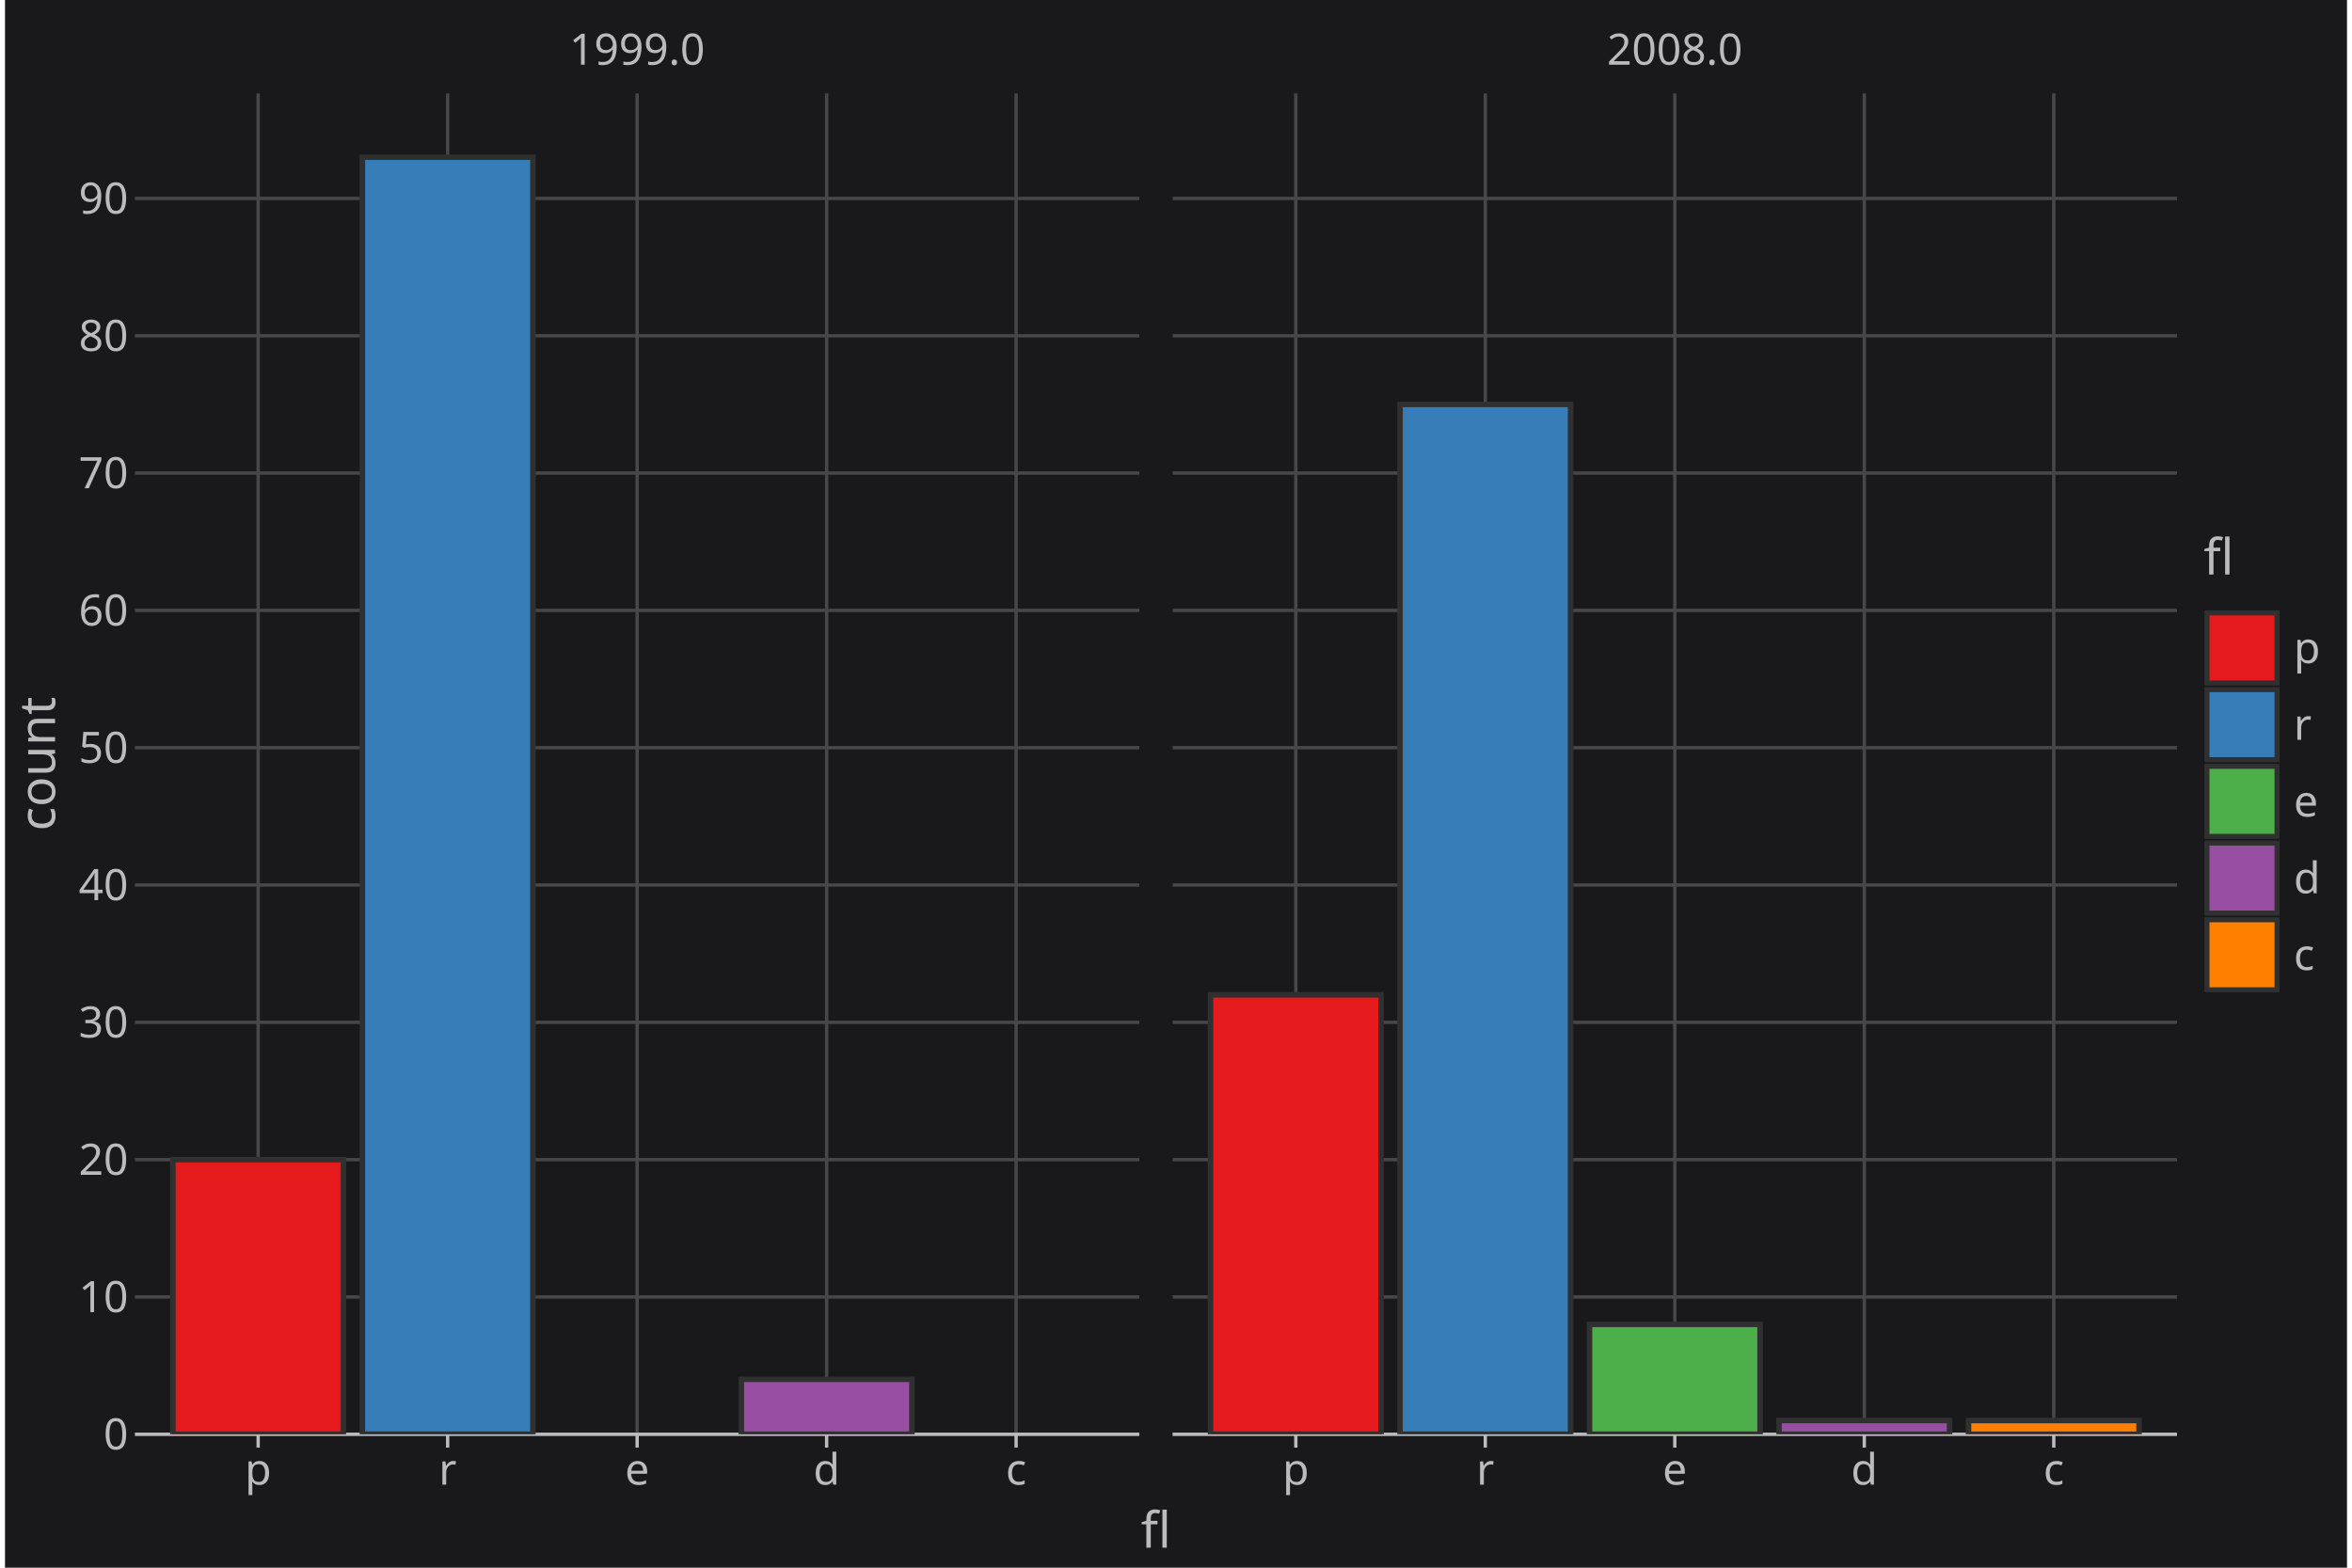
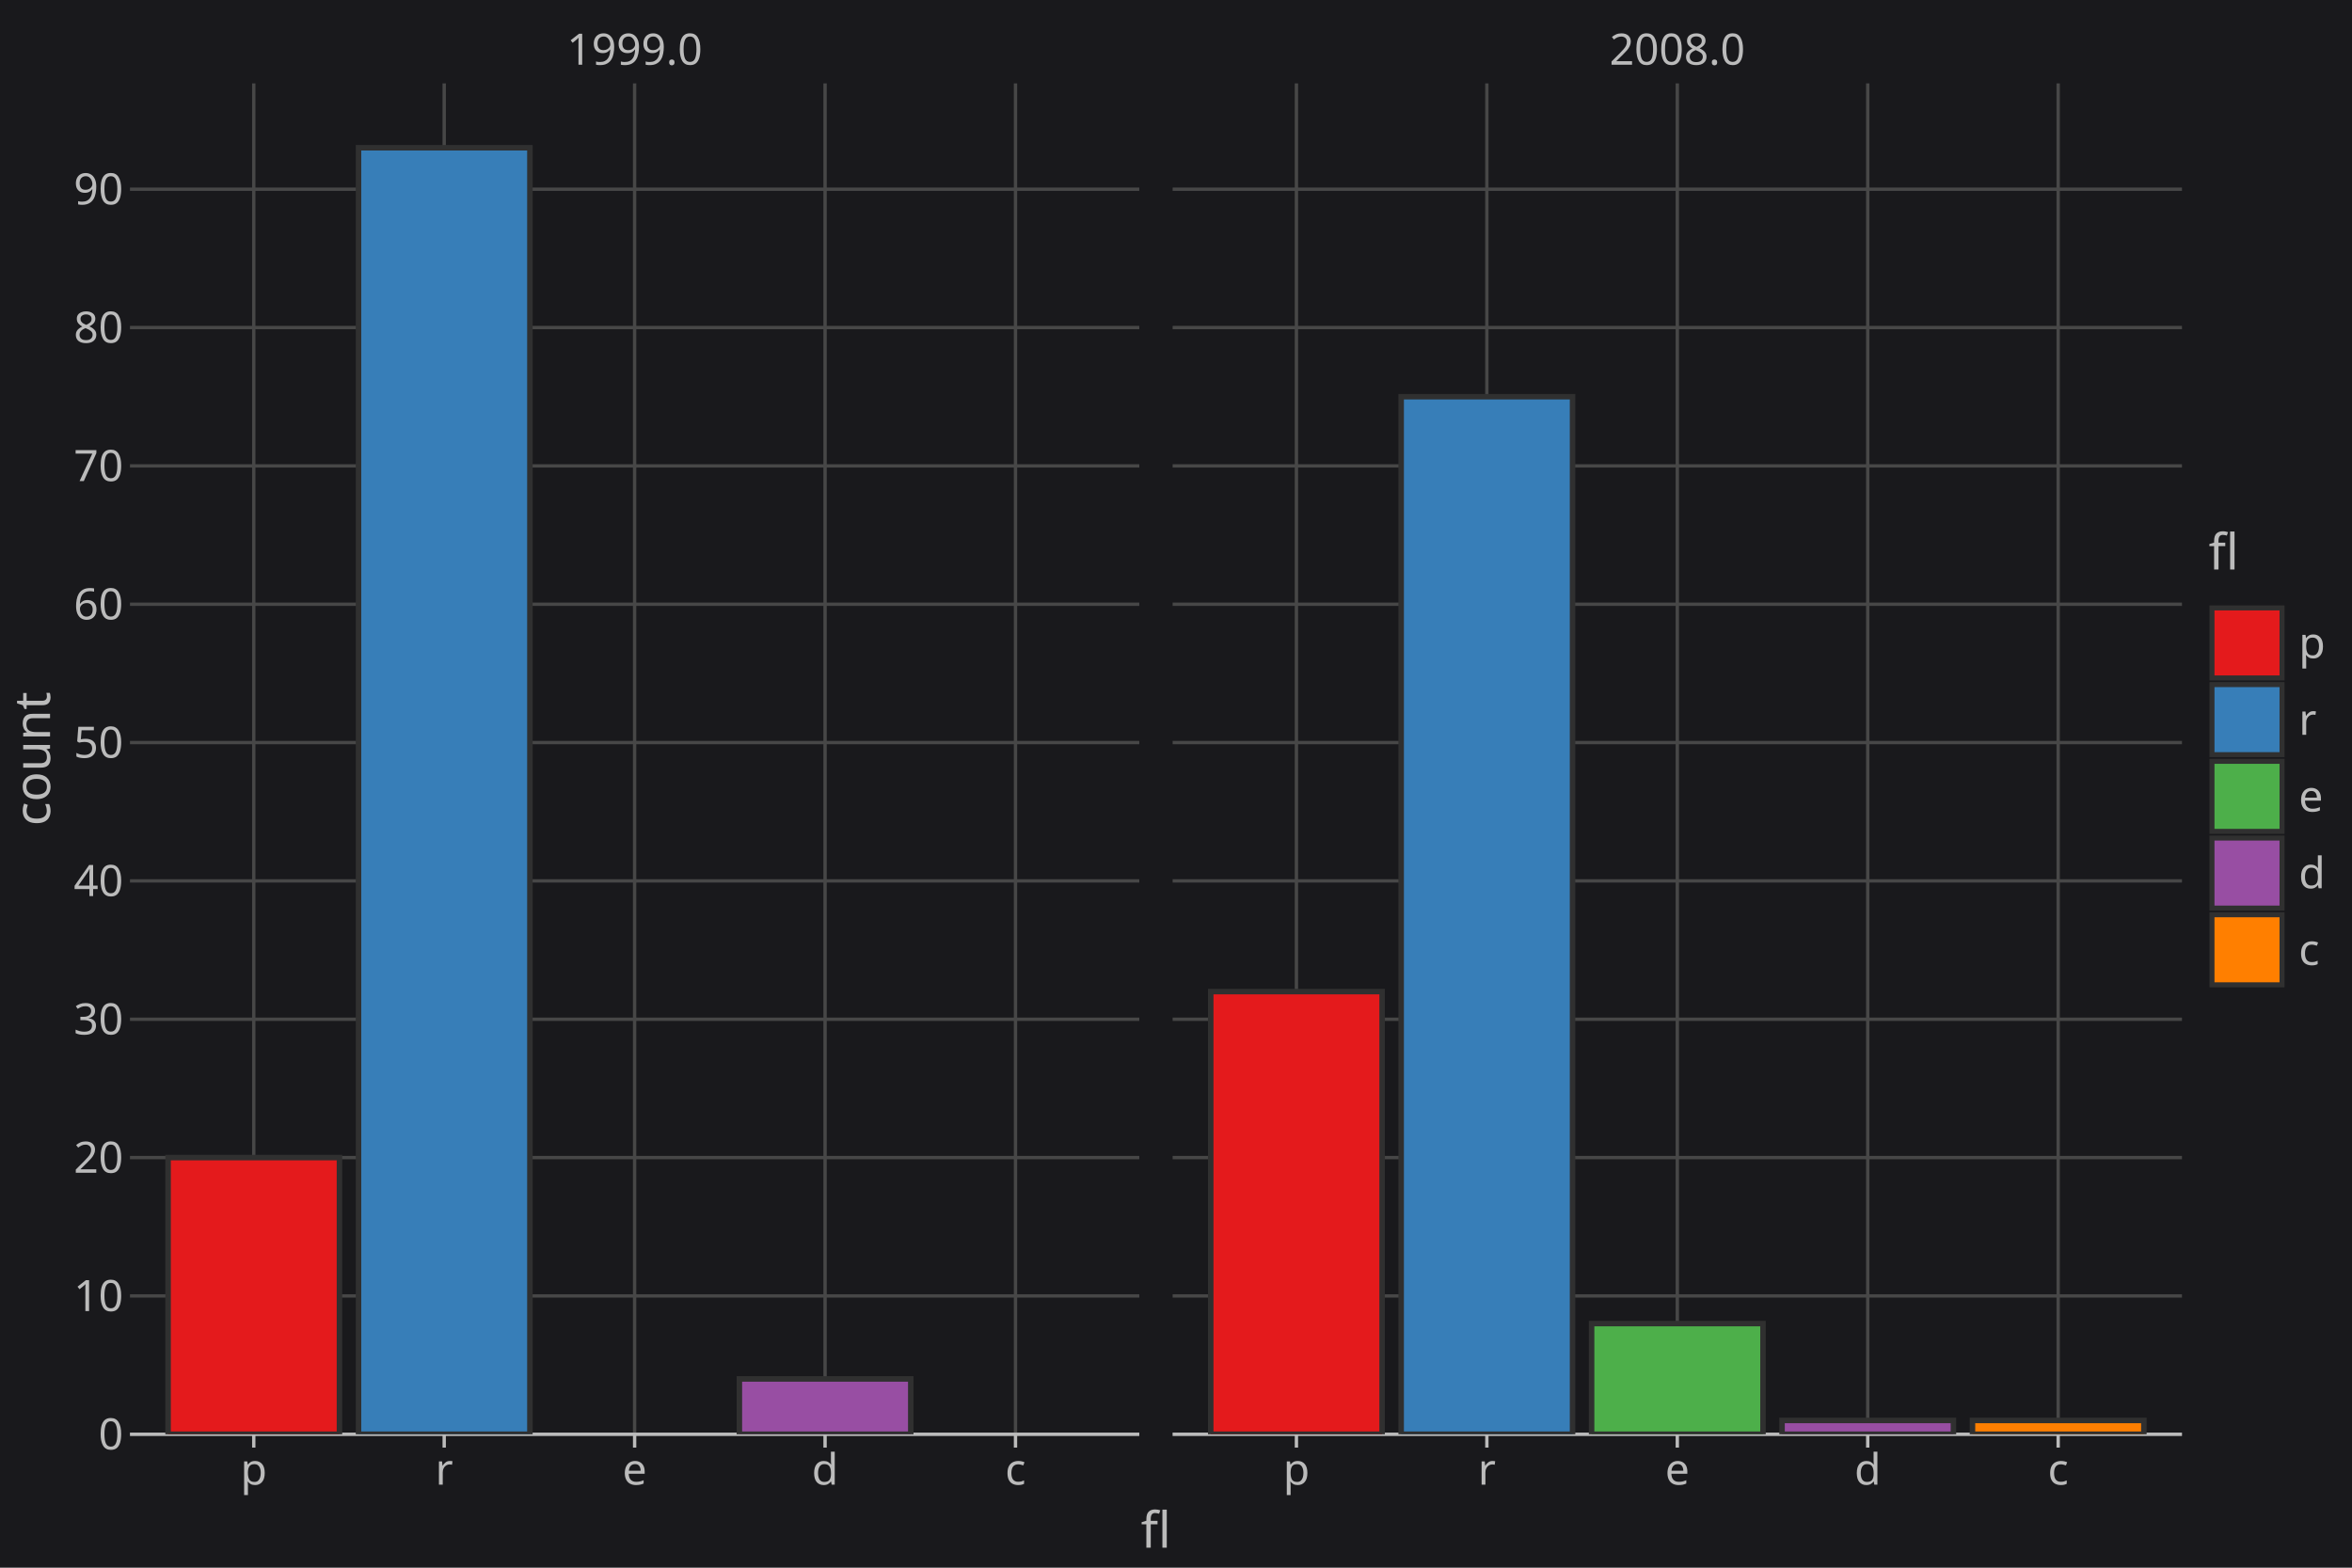
<svg xmlns="http://www.w3.org/2000/svg" display="block" class="plt-container" width="705.0" height="470.0">
  <style type="text/css">
  .plt-container {
   font-family: sans-serif;
   user-select: none;
   -webkit-user-select: none;
   -moz-user-select: none;
   -ms-user-select: none;
}
text {
   text-rendering: optimizeLegibility;
}
#xXxprefixXx0 .plot-title {
fill: #bbbbbb;
font-weight: normal;
   font-style: normal;font-family: sans-serif;
font-size: 16.0px;

}
#xXxprefixXx0 .plot-subtitle {
fill: #bbbbbb;
font-weight: normal;
   font-style: normal;font-family: sans-serif;
font-size: 15.0px;

}
#xXxprefixXx0 .plot-caption {
fill: #bbbbbb;
font-weight: normal;
   font-style: normal;font-family: sans-serif;
font-size: 13.0px;

}
#xXxprefixXx0 .hyperlink-element {
fill: #118ed8;
font-weight: normal;
   font-style: normal;
}
#xXxprefixXx0 .legend-title {
fill: #bbbbbb;
font-weight: normal;
   font-style: normal;font-family: sans-serif;
font-size: 15.0px;

}
#xXxprefixXx0 .legend-item {
fill: #bbbbbb;
font-weight: normal;
   font-style: normal;font-family: sans-serif;
font-size: 13.0px;

}
#xXxprefixXx0 .axis-title-x {
fill: #bbbbbb;
font-weight: normal;
   font-style: normal;font-family: sans-serif;
font-size: 15.0px;

}
#xXxprefixXx0 .axis-text-x {
fill: #bbbbbb;
font-weight: normal;
   font-style: normal;font-family: sans-serif;
font-size: 13.0px;

}
#xXxprefixXx3 .axis-tooltip-text-x {
fill: #303030;
font-weight: normal;
   font-style: normal;font-family: sans-serif;
font-size: 13.0px;

}
#xXxprefixXx0 .axis-title-y {
fill: #bbbbbb;
font-weight: normal;
   font-style: normal;font-family: sans-serif;
font-size: 15.0px;

}
#xXxprefixXx0 .axis-text-y {
fill: #bbbbbb;
font-weight: normal;
   font-style: normal;font-family: sans-serif;
font-size: 13.0px;

}
#xXxprefixXx3 .axis-tooltip-text-y {
fill: #303030;
font-weight: normal;
   font-style: normal;font-family: sans-serif;
font-size: 13.0px;

}
#xXxprefixXx0 .facet-strip-text-x {
fill: #bbbbbb;
font-weight: normal;
   font-style: normal;font-family: sans-serif;
font-size: 13.0px;

}
#xXxprefixXx0 .facet-strip-text-y {
fill: #bbbbbb;
font-weight: normal;
   font-style: normal;font-family: sans-serif;
font-size: 13.0px;

}
#xXxprefixXx3 .tooltip-text {
fill: #bbbbbb;
font-weight: normal;
   font-style: normal;font-family: sans-serif;
font-size: 13.0px;

}
#xXxprefixXx3 .tooltip-title {
fill: #bbbbbb;
font-weight: bold;
   font-style: normal;font-family: sans-serif;
font-size: 13.0px;

}
#xXxprefixXx3 .tooltip-label {
fill: #bbbbbb;
font-weight: bold;
   font-style: normal;font-family: sans-serif;
font-size: 13.0px;

}

  </style>
  <g id="xXxprefixXx0">
-     <path fill-rule="evenodd" fill="rgb(25,25,28)" fill-opacity="1.0" d="M1.5 0.0 L1.5 470.0 L703.5 470.0 L703.5 0.0 Z">
+     <path fill-rule="evenodd" fill="rgb(25,25,28)" fill-opacity="1.0" d="M0.0 0.0 L0.0 470.0 L705.0 470.0 L705.0 0.0 Z">
    </path>
-     <g transform="translate(22.5 6.0 ) ">
+     <g transform="translate(21.0 6.0 ) ">
      <g>
-         <g transform="translate(17.96121 22.0 ) ">
+         <g transform="translate(17.96121 19.0 ) ">
          <g>
-             <line x1="36.919" y1="0.0" x2="36.919" y2="402.0" stroke="rgb(71,71,71)" stroke-opacity="1.0" stroke-width="1.0" fill="none">
-             </line>
-             <line x1="93.718" y1="0.0" x2="93.718" y2="402.0" stroke="rgb(71,71,71)" stroke-opacity="1.0" stroke-width="1.0" fill="none">
-             </line>
-             <line x1="150.517" y1="0.0" x2="150.517" y2="402.0" stroke="rgb(71,71,71)" stroke-opacity="1.0" stroke-width="1.0" fill="none">
-             </line>
-             <line x1="207.316" y1="0.0" x2="207.316" y2="402.0" stroke="rgb(71,71,71)" stroke-opacity="1.0" stroke-width="1.0" fill="none">
-             </line>
-             <line x1="264.115" y1="0.0" x2="264.115" y2="402.0" stroke="rgb(71,71,71)" stroke-opacity="1.0" stroke-width="1.0" fill="none">
-             </line>
-           </g>
-         </g>
-         <g transform="translate(17.96121 22.0 ) ">
+             <line x1="37.103" y1="0.0" x2="37.103" y2="405.0" stroke="rgb(71,71,71)" stroke-opacity="1.0" stroke-width="1.0" fill="none">
+             </line>
+             <line x1="94.185" y1="0.0" x2="94.185" y2="405.0" stroke="rgb(71,71,71)" stroke-opacity="1.0" stroke-width="1.0" fill="none">
+             </line>
+             <line x1="151.267" y1="0.0" x2="151.267" y2="405.0" stroke="rgb(71,71,71)" stroke-opacity="1.0" stroke-width="1.0" fill="none">
+             </line>
+             <line x1="208.349" y1="0.0" x2="208.349" y2="405.0" stroke="rgb(71,71,71)" stroke-opacity="1.0" stroke-width="1.0" fill="none">
+             </line>
+             <line x1="265.431" y1="0.0" x2="265.431" y2="405.0" stroke="rgb(71,71,71)" stroke-opacity="1.0" stroke-width="1.0" fill="none">
+             </line>
+           </g>
+         </g>
+         <g transform="translate(17.96121 19.0 ) ">
          <g>
-             <line x1="0.0" y1="402.0" x2="301.034" y2="402.0" stroke="rgb(71,71,71)" stroke-opacity="1.0" stroke-width="1.0" fill="none">
-             </line>
-             <line x1="0.0" y1="360.833" x2="301.034" y2="360.833" stroke="rgb(71,71,71)" stroke-opacity="1.0" stroke-width="1.0" fill="none">
-             </line>
-             <line x1="0.0" y1="319.665" x2="301.034" y2="319.665" stroke="rgb(71,71,71)" stroke-opacity="1.0" stroke-width="1.0" fill="none">
-             </line>
-             <line x1="0.0" y1="278.498" x2="301.034" y2="278.498" stroke="rgb(71,71,71)" stroke-opacity="1.0" stroke-width="1.0" fill="none">
-             </line>
-             <line x1="0.0" y1="237.33" x2="301.034" y2="237.33" stroke="rgb(71,71,71)" stroke-opacity="1.0" stroke-width="1.0" fill="none">
-             </line>
-             <line x1="0.0" y1="196.163" x2="301.034" y2="196.163" stroke="rgb(71,71,71)" stroke-opacity="1.0" stroke-width="1.0" fill="none">
-             </line>
-             <line x1="0.0" y1="154.995" x2="301.034" y2="154.995" stroke="rgb(71,71,71)" stroke-opacity="1.0" stroke-width="1.0" fill="none">
-             </line>
-             <line x1="0.0" y1="113.828" x2="301.034" y2="113.828" stroke="rgb(71,71,71)" stroke-opacity="1.0" stroke-width="1.0" fill="none">
-             </line>
-             <line x1="0.0" y1="72.661" x2="301.034" y2="72.661" stroke="rgb(71,71,71)" stroke-opacity="1.0" stroke-width="1.0" fill="none">
-             </line>
-             <line x1="0.0" y1="31.493" x2="301.034" y2="31.493" stroke="rgb(71,71,71)" stroke-opacity="1.0" stroke-width="1.0" fill="none">
+             <line x1="0.0" y1="405.0" x2="302.534" y2="405.0" stroke="rgb(71,71,71)" stroke-opacity="1.0" stroke-width="1.0" fill="none">
+             </line>
+             <line x1="0.0" y1="363.525" x2="302.534" y2="363.525" stroke="rgb(71,71,71)" stroke-opacity="1.0" stroke-width="1.0" fill="none">
+             </line>
+             <line x1="0.0" y1="322.051" x2="302.534" y2="322.051" stroke="rgb(71,71,71)" stroke-opacity="1.0" stroke-width="1.0" fill="none">
+             </line>
+             <line x1="0.0" y1="280.576" x2="302.534" y2="280.576" stroke="rgb(71,71,71)" stroke-opacity="1.0" stroke-width="1.0" fill="none">
+             </line>
+             <line x1="0.0" y1="239.101" x2="302.534" y2="239.101" stroke="rgb(71,71,71)" stroke-opacity="1.0" stroke-width="1.0" fill="none">
+             </line>
+             <line x1="0.0" y1="197.627" x2="302.534" y2="197.627" stroke="rgb(71,71,71)" stroke-opacity="1.0" stroke-width="1.0" fill="none">
+             </line>
+             <line x1="0.0" y1="156.152" x2="302.534" y2="156.152" stroke="rgb(71,71,71)" stroke-opacity="1.0" stroke-width="1.0" fill="none">
+             </line>
+             <line x1="0.0" y1="114.677" x2="302.534" y2="114.677" stroke="rgb(71,71,71)" stroke-opacity="1.0" stroke-width="1.0" fill="none">
+             </line>
+             <line x1="0.0" y1="73.203" x2="302.534" y2="73.203" stroke="rgb(71,71,71)" stroke-opacity="1.0" stroke-width="1.0" fill="none">
+             </line>
+             <line x1="0.0" y1="31.728" x2="302.534" y2="31.728" stroke="rgb(71,71,71)" stroke-opacity="1.0" stroke-width="1.0" fill="none">
            </line>
          </g>
        </g>
        <g transform="translate(17.96121 424.0 ) ">
-           <g transform="translate(36.91926 0.0 ) ">
+           <g transform="translate(37.10322 0.0 ) ">
            <line stroke-width="1.0" stroke="rgb(187,187,187)" stroke-opacity="1.0" x2="0.0" y2="4.0">
            </line>
            <g transform="translate(0.0 6.0 ) ">
              <text class="axis-text-x" text-anchor="middle" dy="0.7em" y="0.0">
                <tspan>p</tspan>
              </text>
            </g>
          </g>
-           <g transform="translate(93.71811 0.0 ) ">
+           <g transform="translate(94.18509 0.0 ) ">
            <line stroke-width="1.0" stroke="rgb(187,187,187)" stroke-opacity="1.0" x2="0.0" y2="4.0">
            </line>
            <g transform="translate(0.0 6.0 ) ">
              <text class="axis-text-x" text-anchor="middle" dy="0.7em" y="0.0">
                <tspan>r</tspan>
              </text>
            </g>
          </g>
-           <g transform="translate(150.517 0.0 ) ">
+           <g transform="translate(151.267 0.0 ) ">
            <line stroke-width="1.0" stroke="rgb(187,187,187)" stroke-opacity="1.0" x2="0.0" y2="4.0">
            </line>
            <g transform="translate(0.0 6.0 ) ">
              <text class="axis-text-x" text-anchor="middle" dy="0.7em" y="0.0">
                <tspan>e</tspan>
              </text>
            </g>
          </g>
-           <g transform="translate(207.3158 0.0 ) ">
+           <g transform="translate(208.3488 0.0 ) ">
            <line stroke-width="1.0" stroke="rgb(187,187,187)" stroke-opacity="1.0" x2="0.0" y2="4.0">
            </line>
            <g transform="translate(0.0 6.0 ) ">
              <text class="axis-text-x" text-anchor="middle" dy="0.7em" y="0.0">
                <tspan>d</tspan>
              </text>
            </g>
          </g>
-           <g transform="translate(264.1147 0.0 ) ">
+           <g transform="translate(265.4307 0.0 ) ">
            <line stroke-width="1.0" stroke="rgb(187,187,187)" stroke-opacity="1.0" x2="0.0" y2="4.0">
            </line>
            <g transform="translate(0.0 6.0 ) ">
              <text class="axis-text-x" text-anchor="middle" dy="0.7em" y="0.0">
                <tspan>c</tspan>
              </text>
            </g>
          </g>
-           <line x1="0.0" y1="0.0" x2="301.034" y2="0.0" stroke-width="1.0" stroke="rgb(187,187,187)" stroke-opacity="1.0">
+           <line x1="0.0" y1="0.0" x2="302.534" y2="0.0" stroke-width="1.0" stroke="rgb(187,187,187)" stroke-opacity="1.0">
          </line>
        </g>
-         <g transform="translate(17.96121 22.0 ) ">
-           <g transform="translate(0.0 402.0 ) ">
+         <g transform="translate(17.96121 19.0 ) ">
+           <g transform="translate(0.0 405.0 ) ">
            <g transform="translate(-2.0 0.0 ) ">
              <text class="axis-text-y" text-anchor="end" dy="0.35em" y="0.0">
                <tspan>0</tspan>
              </text>
            </g>
          </g>
-           <g transform="translate(0.0 360.8326 ) ">
+           <g transform="translate(0.0 363.5253 ) ">
            <g transform="translate(-2.0 0.0 ) ">
              <text class="axis-text-y" text-anchor="end" dy="0.35em" y="0.0">
                <tspan>10</tspan>
              </text>
            </g>
          </g>
-           <g transform="translate(0.0 319.6651 ) ">
+           <g transform="translate(0.0 322.0507 ) ">
            <g transform="translate(-2.0 0.0 ) ">
              <text class="axis-text-y" text-anchor="end" dy="0.35em" y="0.0">
                <tspan>20</tspan>
              </text>
            </g>
          </g>
-           <g transform="translate(0.0 278.4977 ) ">
+           <g transform="translate(0.0 280.576 ) ">
            <g transform="translate(-2.0 0.0 ) ">
              <text class="axis-text-y" text-anchor="end" dy="0.35em" y="0.0">
                <tspan>30</tspan>
              </text>
            </g>
          </g>
-           <g transform="translate(0.0 237.3303 ) ">
+           <g transform="translate(0.0 239.1014 ) ">
            <g transform="translate(-2.0 0.0 ) ">
              <text class="axis-text-y" text-anchor="end" dy="0.35em" y="0.0">
                <tspan>40</tspan>
              </text>
            </g>
          </g>
-           <g transform="translate(0.0 196.1628 ) ">
+           <g transform="translate(0.0 197.6267 ) ">
            <g transform="translate(-2.0 0.0 ) ">
              <text class="axis-text-y" text-anchor="end" dy="0.35em" y="0.0">
                <tspan>50</tspan>
              </text>
            </g>
          </g>
-           <g transform="translate(0.0 154.9954 ) ">
+           <g transform="translate(0.0 156.1521 ) ">
            <g transform="translate(-2.0 0.0 ) ">
              <text class="axis-text-y" text-anchor="end" dy="0.35em" y="0.0">
                <tspan>60</tspan>
              </text>
            </g>
          </g>
-           <g transform="translate(0.0 113.828 ) ">
+           <g transform="translate(0.0 114.6774 ) ">
            <g transform="translate(-2.0 0.0 ) ">
              <text class="axis-text-y" text-anchor="end" dy="0.35em" y="0.0">
                <tspan>70</tspan>
              </text>
            </g>
          </g>
-           <g transform="translate(0.0 72.66052 ) ">
+           <g transform="translate(0.0 73.20276 ) ">
            <g transform="translate(-2.0 0.0 ) ">
              <text class="axis-text-y" text-anchor="end" dy="0.35em" y="0.0">
                <tspan>80</tspan>
              </text>
            </g>
          </g>
-           <g transform="translate(0.0 31.49309 ) ">
+           <g transform="translate(0.0 31.72811 ) ">
            <g transform="translate(-2.0 0.0 ) ">
              <text class="axis-text-y" text-anchor="end" dy="0.35em" y="0.0">
                <tspan>90</tspan>
              </text>
            </g>
          </g>
        </g>
      </g>
-       <g clip-path="url(#xXxprefixXx1)" clip-bounds-jfx="[rect (17.961, 22.0), (301.034, 402.0)]">
-         <g transform="translate(17.96121 22.0 ) ">
+       <g clip-path="url(#xXxprefixXx1)" clip-bounds-jfx="[rect (17.961, 19.0), (302.534, 405.0)]">
+         <g transform="translate(17.96121 19.0 ) ">
          <g>
            <g>
-               <rect x="181.756" y="385.533" height="16.467" width="51.119" stroke="rgb(48,48,48)" stroke-opacity="1.0" fill="rgb(152,78,163)" fill-opacity="1.0" stroke-width="1.65">
-               </rect>
-               <rect x="68.159" y="19.143" height="382.857" width="51.119" stroke="rgb(48,48,48)" stroke-opacity="1.0" fill="rgb(55,126,184)" fill-opacity="1.0" stroke-width="1.65">
-               </rect>
-               <rect x="11.36" y="319.665" height="82.335" width="51.119" stroke="rgb(48,48,48)" stroke-opacity="1.0" fill="rgb(228,26,28)" fill-opacity="1.0" stroke-width="1.65">
+               <rect x="182.662" y="388.41" height="16.59" width="51.374" stroke="rgb(48,48,48)" stroke-opacity="1.0" fill="rgb(152,78,163)" fill-opacity="1.0" stroke-width="1.65">
+               </rect>
+               <rect x="68.498" y="19.286" height="385.714" width="51.374" stroke="rgb(48,48,48)" stroke-opacity="1.0" fill="rgb(55,126,184)" fill-opacity="1.0" stroke-width="1.65">
+               </rect>
+               <rect x="11.416" y="322.051" height="82.949" width="51.374" stroke="rgb(48,48,48)" stroke-opacity="1.0" fill="rgb(228,26,28)" fill-opacity="1.0" stroke-width="1.65">
              </rect>
            </g>
          </g>
        </g>
        <defs>
          <clipPath id="xXxprefixXx1">
-             <rect x="17.961" y="22.0" width="301.034" height="402.0">
+             <rect x="17.961" y="19.0" width="302.534" height="405.0">
            </rect>
          </clipPath>
        </defs>
      </g>
      <g>
      </g>
-       <g transform="translate(168.4782 13.4 ) ">
+       <g transform="translate(169.2282 13.4 ) ">
        <text class="facet-strip-text-x" text-anchor="middle" y="0.0">
          <tspan>1999.0</tspan>
        </text>
      </g>
    </g>
-     <g transform="translate(22.5 6.0 ) ">
+     <g transform="translate(21.0 6.0 ) ">
      <g>
-         <g transform="translate(328.9952 22.0 ) ">
+         <g transform="translate(330.4952 19.0 ) ">
          <g>
-             <line x1="36.919" y1="0.0" x2="36.919" y2="402.0" stroke="rgb(71,71,71)" stroke-opacity="1.0" stroke-width="1.0" fill="none">
-             </line>
-             <line x1="93.718" y1="0.0" x2="93.718" y2="402.0" stroke="rgb(71,71,71)" stroke-opacity="1.0" stroke-width="1.0" fill="none">
-             </line>
-             <line x1="150.517" y1="0.0" x2="150.517" y2="402.0" stroke="rgb(71,71,71)" stroke-opacity="1.0" stroke-width="1.0" fill="none">
-             </line>
-             <line x1="207.316" y1="0.0" x2="207.316" y2="402.0" stroke="rgb(71,71,71)" stroke-opacity="1.0" stroke-width="1.0" fill="none">
-             </line>
-             <line x1="264.115" y1="0.0" x2="264.115" y2="402.0" stroke="rgb(71,71,71)" stroke-opacity="1.0" stroke-width="1.0" fill="none">
-             </line>
-           </g>
-         </g>
-         <g transform="translate(328.9952 22.0 ) ">
+             <line x1="37.103" y1="0.0" x2="37.103" y2="405.0" stroke="rgb(71,71,71)" stroke-opacity="1.0" stroke-width="1.0" fill="none">
+             </line>
+             <line x1="94.185" y1="0.0" x2="94.185" y2="405.0" stroke="rgb(71,71,71)" stroke-opacity="1.0" stroke-width="1.0" fill="none">
+             </line>
+             <line x1="151.267" y1="0.0" x2="151.267" y2="405.0" stroke="rgb(71,71,71)" stroke-opacity="1.0" stroke-width="1.0" fill="none">
+             </line>
+             <line x1="208.349" y1="0.0" x2="208.349" y2="405.0" stroke="rgb(71,71,71)" stroke-opacity="1.0" stroke-width="1.0" fill="none">
+             </line>
+             <line x1="265.431" y1="0.0" x2="265.431" y2="405.0" stroke="rgb(71,71,71)" stroke-opacity="1.0" stroke-width="1.0" fill="none">
+             </line>
+           </g>
+         </g>
+         <g transform="translate(330.4952 19.0 ) ">
          <g>
-             <line x1="0.0" y1="402.0" x2="301.034" y2="402.0" stroke="rgb(71,71,71)" stroke-opacity="1.0" stroke-width="1.0" fill="none">
-             </line>
-             <line x1="0.0" y1="360.833" x2="301.034" y2="360.833" stroke="rgb(71,71,71)" stroke-opacity="1.0" stroke-width="1.0" fill="none">
-             </line>
-             <line x1="0.0" y1="319.665" x2="301.034" y2="319.665" stroke="rgb(71,71,71)" stroke-opacity="1.0" stroke-width="1.0" fill="none">
-             </line>
-             <line x1="0.0" y1="278.498" x2="301.034" y2="278.498" stroke="rgb(71,71,71)" stroke-opacity="1.0" stroke-width="1.0" fill="none">
-             </line>
-             <line x1="0.0" y1="237.33" x2="301.034" y2="237.33" stroke="rgb(71,71,71)" stroke-opacity="1.0" stroke-width="1.0" fill="none">
-             </line>
-             <line x1="0.0" y1="196.163" x2="301.034" y2="196.163" stroke="rgb(71,71,71)" stroke-opacity="1.0" stroke-width="1.0" fill="none">
-             </line>
-             <line x1="0.0" y1="154.995" x2="301.034" y2="154.995" stroke="rgb(71,71,71)" stroke-opacity="1.0" stroke-width="1.0" fill="none">
-             </line>
-             <line x1="0.0" y1="113.828" x2="301.034" y2="113.828" stroke="rgb(71,71,71)" stroke-opacity="1.0" stroke-width="1.0" fill="none">
-             </line>
-             <line x1="0.0" y1="72.661" x2="301.034" y2="72.661" stroke="rgb(71,71,71)" stroke-opacity="1.0" stroke-width="1.0" fill="none">
-             </line>
-             <line x1="0.0" y1="31.493" x2="301.034" y2="31.493" stroke="rgb(71,71,71)" stroke-opacity="1.0" stroke-width="1.0" fill="none">
-             </line>
-           </g>
-         </g>
-         <g transform="translate(328.9952 424.0 ) ">
-           <g transform="translate(36.91926 0.0 ) ">
+             <line x1="0.0" y1="405.0" x2="302.534" y2="405.0" stroke="rgb(71,71,71)" stroke-opacity="1.0" stroke-width="1.0" fill="none">
+             </line>
+             <line x1="0.0" y1="363.525" x2="302.534" y2="363.525" stroke="rgb(71,71,71)" stroke-opacity="1.0" stroke-width="1.0" fill="none">
+             </line>
+             <line x1="0.0" y1="322.051" x2="302.534" y2="322.051" stroke="rgb(71,71,71)" stroke-opacity="1.0" stroke-width="1.0" fill="none">
+             </line>
+             <line x1="0.0" y1="280.576" x2="302.534" y2="280.576" stroke="rgb(71,71,71)" stroke-opacity="1.0" stroke-width="1.0" fill="none">
+             </line>
+             <line x1="0.0" y1="239.101" x2="302.534" y2="239.101" stroke="rgb(71,71,71)" stroke-opacity="1.0" stroke-width="1.0" fill="none">
+             </line>
+             <line x1="0.0" y1="197.627" x2="302.534" y2="197.627" stroke="rgb(71,71,71)" stroke-opacity="1.0" stroke-width="1.0" fill="none">
+             </line>
+             <line x1="0.0" y1="156.152" x2="302.534" y2="156.152" stroke="rgb(71,71,71)" stroke-opacity="1.0" stroke-width="1.0" fill="none">
+             </line>
+             <line x1="0.0" y1="114.677" x2="302.534" y2="114.677" stroke="rgb(71,71,71)" stroke-opacity="1.0" stroke-width="1.0" fill="none">
+             </line>
+             <line x1="0.0" y1="73.203" x2="302.534" y2="73.203" stroke="rgb(71,71,71)" stroke-opacity="1.0" stroke-width="1.0" fill="none">
+             </line>
+             <line x1="0.0" y1="31.728" x2="302.534" y2="31.728" stroke="rgb(71,71,71)" stroke-opacity="1.0" stroke-width="1.0" fill="none">
+             </line>
+           </g>
+         </g>
+         <g transform="translate(330.4952 424.0 ) ">
+           <g transform="translate(37.10322 0.0 ) ">
            <line stroke-width="1.0" stroke="rgb(187,187,187)" stroke-opacity="1.0" x2="0.0" y2="4.0">
            </line>
            <g transform="translate(0.0 6.0 ) ">
              <text class="axis-text-x" text-anchor="middle" dy="0.7em" y="0.0">
                <tspan>p</tspan>
              </text>
            </g>
          </g>
-           <g transform="translate(93.71811 0.0 ) ">
+           <g transform="translate(94.18509 0.0 ) ">
            <line stroke-width="1.0" stroke="rgb(187,187,187)" stroke-opacity="1.0" x2="0.0" y2="4.0">
            </line>
            <g transform="translate(0.0 6.0 ) ">
              <text class="axis-text-x" text-anchor="middle" dy="0.7em" y="0.0">
                <tspan>r</tspan>
              </text>
            </g>
          </g>
-           <g transform="translate(150.517 0.0 ) ">
+           <g transform="translate(151.267 0.0 ) ">
            <line stroke-width="1.0" stroke="rgb(187,187,187)" stroke-opacity="1.0" x2="0.0" y2="4.0">
            </line>
            <g transform="translate(0.0 6.0 ) ">
              <text class="axis-text-x" text-anchor="middle" dy="0.7em" y="0.0">
                <tspan>e</tspan>
              </text>
            </g>
          </g>
-           <g transform="translate(207.3158 0.0 ) ">
+           <g transform="translate(208.3488 0.0 ) ">
            <line stroke-width="1.0" stroke="rgb(187,187,187)" stroke-opacity="1.0" x2="0.0" y2="4.0">
            </line>
            <g transform="translate(0.0 6.0 ) ">
              <text class="axis-text-x" text-anchor="middle" dy="0.7em" y="0.0">
                <tspan>d</tspan>
              </text>
            </g>
          </g>
-           <g transform="translate(264.1147 0.0 ) ">
+           <g transform="translate(265.4307 0.0 ) ">
            <line stroke-width="1.0" stroke="rgb(187,187,187)" stroke-opacity="1.0" x2="0.0" y2="4.0">
            </line>
            <g transform="translate(0.0 6.0 ) ">
              <text class="axis-text-x" text-anchor="middle" dy="0.7em" y="0.0">
                <tspan>c</tspan>
              </text>
            </g>
          </g>
-           <line x1="0.0" y1="0.0" x2="301.034" y2="0.0" stroke-width="1.0" stroke="rgb(187,187,187)" stroke-opacity="1.0">
+           <line x1="0.0" y1="0.0" x2="302.534" y2="0.0" stroke-width="1.0" stroke="rgb(187,187,187)" stroke-opacity="1.0">
          </line>
        </g>
-         <g transform="translate(328.9952 22.0 ) ">
-         </g>
-       </g>
-       <g clip-path="url(#xXxprefixXx2)" clip-bounds-jfx="[rect (328.995, 22.0), (301.034, 402.0)]">
-         <g transform="translate(328.9952 22.0 ) ">
+         <g transform="translate(330.4952 19.0 ) ">
+         </g>
+       </g>
+       <g clip-path="url(#xXxprefixXx2)" clip-bounds-jfx="[rect (330.495, 19.0), (302.534, 405.0)]">
+         <g transform="translate(330.4952 19.0 ) ">
          <g>
            <g>
-               <rect x="181.756" y="397.883" height="4.117" width="51.119" stroke="rgb(48,48,48)" stroke-opacity="1.0" fill="rgb(152,78,163)" fill-opacity="1.0" stroke-width="1.65">
-               </rect>
-               <rect x="238.555" y="397.883" height="4.117" width="51.119" stroke="rgb(48,48,48)" stroke-opacity="1.0" fill="rgb(255,127,0)" fill-opacity="1.0" stroke-width="1.65">
-               </rect>
-               <rect x="124.957" y="369.066" height="32.934" width="51.119" stroke="rgb(48,48,48)" stroke-opacity="1.0" fill="rgb(77,175,74)" fill-opacity="1.0" stroke-width="1.65">
-               </rect>
-               <rect x="68.159" y="93.244" height="308.756" width="51.119" stroke="rgb(48,48,48)" stroke-opacity="1.0" fill="rgb(55,126,184)" fill-opacity="1.0" stroke-width="1.65">
-               </rect>
-               <rect x="11.36" y="270.264" height="131.736" width="51.119" stroke="rgb(48,48,48)" stroke-opacity="1.0" fill="rgb(228,26,28)" fill-opacity="1.0" stroke-width="1.65">
+               <rect x="182.662" y="400.853" height="4.147" width="51.374" stroke="rgb(48,48,48)" stroke-opacity="1.0" fill="rgb(152,78,163)" fill-opacity="1.0" stroke-width="1.65">
+               </rect>
+               <rect x="239.744" y="400.853" height="4.147" width="51.374" stroke="rgb(48,48,48)" stroke-opacity="1.0" fill="rgb(255,127,0)" fill-opacity="1.0" stroke-width="1.65">
+               </rect>
+               <rect x="125.58" y="371.82" height="33.18" width="51.374" stroke="rgb(48,48,48)" stroke-opacity="1.0" fill="rgb(77,175,74)" fill-opacity="1.0" stroke-width="1.65">
+               </rect>
+               <rect x="68.498" y="93.94" height="311.06" width="51.374" stroke="rgb(48,48,48)" stroke-opacity="1.0" fill="rgb(55,126,184)" fill-opacity="1.0" stroke-width="1.65">
+               </rect>
+               <rect x="11.416" y="272.281" height="132.719" width="51.374" stroke="rgb(48,48,48)" stroke-opacity="1.0" fill="rgb(228,26,28)" fill-opacity="1.0" stroke-width="1.65">
              </rect>
            </g>
          </g>
        </g>
        <defs>
          <clipPath id="xXxprefixXx2">
-             <rect x="328.995" y="22.0" width="301.034" height="402.0">
+             <rect x="330.495" y="19.0" width="302.534" height="405.0">
            </rect>
          </clipPath>
        </defs>
      </g>
      <g>
      </g>
-       <g transform="translate(479.5121 13.4 ) ">
+       <g transform="translate(481.7621 13.4 ) ">
        <text class="facet-strip-text-x" text-anchor="middle" y="0.0">
          <tspan>2008.0</tspan>
        </text>
      </g>
    </g>
-     <g transform="translate(16.5 229.0 ) rotate(-90.0 ) ">
+     <g transform="translate(15.0 227.5 ) rotate(-90.0 ) ">
      <text class="axis-title-y" y="0.0" text-anchor="middle">
        <tspan>count</tspan>
      </text>
    </g>
    <g transform="translate(346.4952 464.0 ) ">
      <text class="axis-title-x" y="0.0" text-anchor="middle">
        <tspan>fl</tspan>
      </text>
    </g>
-     <g transform="translate(655.5291 155.25 ) ">
+     <g transform="translate(657.0291 153.75 ) ">
      <rect x="0.0" y="0.0" height="147.5" width="44.971" stroke="rgb(187,187,187)" stroke-opacity="1.0" stroke-width="0.0" fill="rgb(25,25,28)" fill-opacity="1.0">
      </rect>
      <g transform="translate(5.0 5.0 ) ">
        <g transform="translate(0.0 12.0 ) ">
          <text class="legend-title" y="0.0">
            <tspan>fl</tspan>
          </text>
        </g>
        <g transform="translate(0.0 22.5 ) ">
          <g transform="">
            <g>
              <g transform="translate(1.0 1.0 ) ">
                <g>
                  <rect x="0.0" y="0.0" height="21.0" width="21.0" stroke="rgb(48,48,48)" stroke-opacity="1.0" fill="rgb(228,26,28)" fill-opacity="1.0" stroke-width="1.5">
                  </rect>
                </g>
              </g>
            </g>
            <g transform="translate(26.9903 11.5 ) ">
              <text class="legend-item" y="0.0" dy="0.35em">
                <tspan>p</tspan>
              </text>
            </g>
          </g>
          <g transform="translate(0.0 23.0 ) ">
            <g>
              <g transform="translate(1.0 1.0 ) ">
                <g>
                  <rect x="0.0" y="0.0" height="21.0" width="21.0" stroke="rgb(48,48,48)" stroke-opacity="1.0" fill="rgb(55,126,184)" fill-opacity="1.0" stroke-width="1.5">
                  </rect>
                </g>
              </g>
            </g>
            <g transform="translate(26.9903 11.5 ) ">
              <text class="legend-item" y="0.0" dy="0.35em">
                <tspan>r</tspan>
              </text>
            </g>
          </g>
          <g transform="translate(0.0 46.0 ) ">
            <g>
              <g transform="translate(1.0 1.0 ) ">
                <g>
                  <rect x="0.0" y="0.0" height="21.0" width="21.0" stroke="rgb(48,48,48)" stroke-opacity="1.0" fill="rgb(77,175,74)" fill-opacity="1.0" stroke-width="1.5">
                  </rect>
                </g>
              </g>
            </g>
            <g transform="translate(26.9903 11.5 ) ">
              <text class="legend-item" y="0.0" dy="0.35em">
                <tspan>e</tspan>
              </text>
            </g>
          </g>
          <g transform="translate(0.0 69.0 ) ">
            <g>
              <g transform="translate(1.0 1.0 ) ">
                <g>
                  <rect x="0.0" y="0.0" height="21.0" width="21.0" stroke="rgb(48,48,48)" stroke-opacity="1.0" fill="rgb(152,78,163)" fill-opacity="1.0" stroke-width="1.5">
                  </rect>
                </g>
              </g>
            </g>
            <g transform="translate(26.9903 11.5 ) ">
              <text class="legend-item" y="0.0" dy="0.35em">
                <tspan>d</tspan>
              </text>
            </g>
          </g>
          <g transform="translate(0.0 92.0 ) ">
            <g>
              <g transform="translate(1.0 1.0 ) ">
                <g>
                  <rect x="0.0" y="0.0" height="21.0" width="21.0" stroke="rgb(48,48,48)" stroke-opacity="1.0" fill="rgb(255,127,0)" fill-opacity="1.0" stroke-width="1.5">
                  </rect>
                </g>
              </g>
            </g>
            <g transform="translate(26.9903 11.5 ) ">
              <text class="legend-item" y="0.0" dy="0.35em">
                <tspan>c</tspan>
              </text>
            </g>
          </g>
        </g>
      </g>
    </g>
-     <path fill="rgb(0,0,0)" fill-opacity="0.0" stroke="rgb(187,187,187)" stroke-opacity="1.0" stroke-width="0.0" d="M1.5 0.0 L1.5 470.0 L703.5 470.0 L703.5 0.0 Z" pointer-events="none">
+     <path fill="rgb(0,0,0)" fill-opacity="0.0" stroke="rgb(187,187,187)" stroke-opacity="1.0" stroke-width="0.0" d="M0.0 0.0 L0.0 470.0 L705.0 470.0 L705.0 0.0 Z" pointer-events="none">
    </path>
  </g>
  <g id="xXxprefixXx3">
  </g>
</svg>
